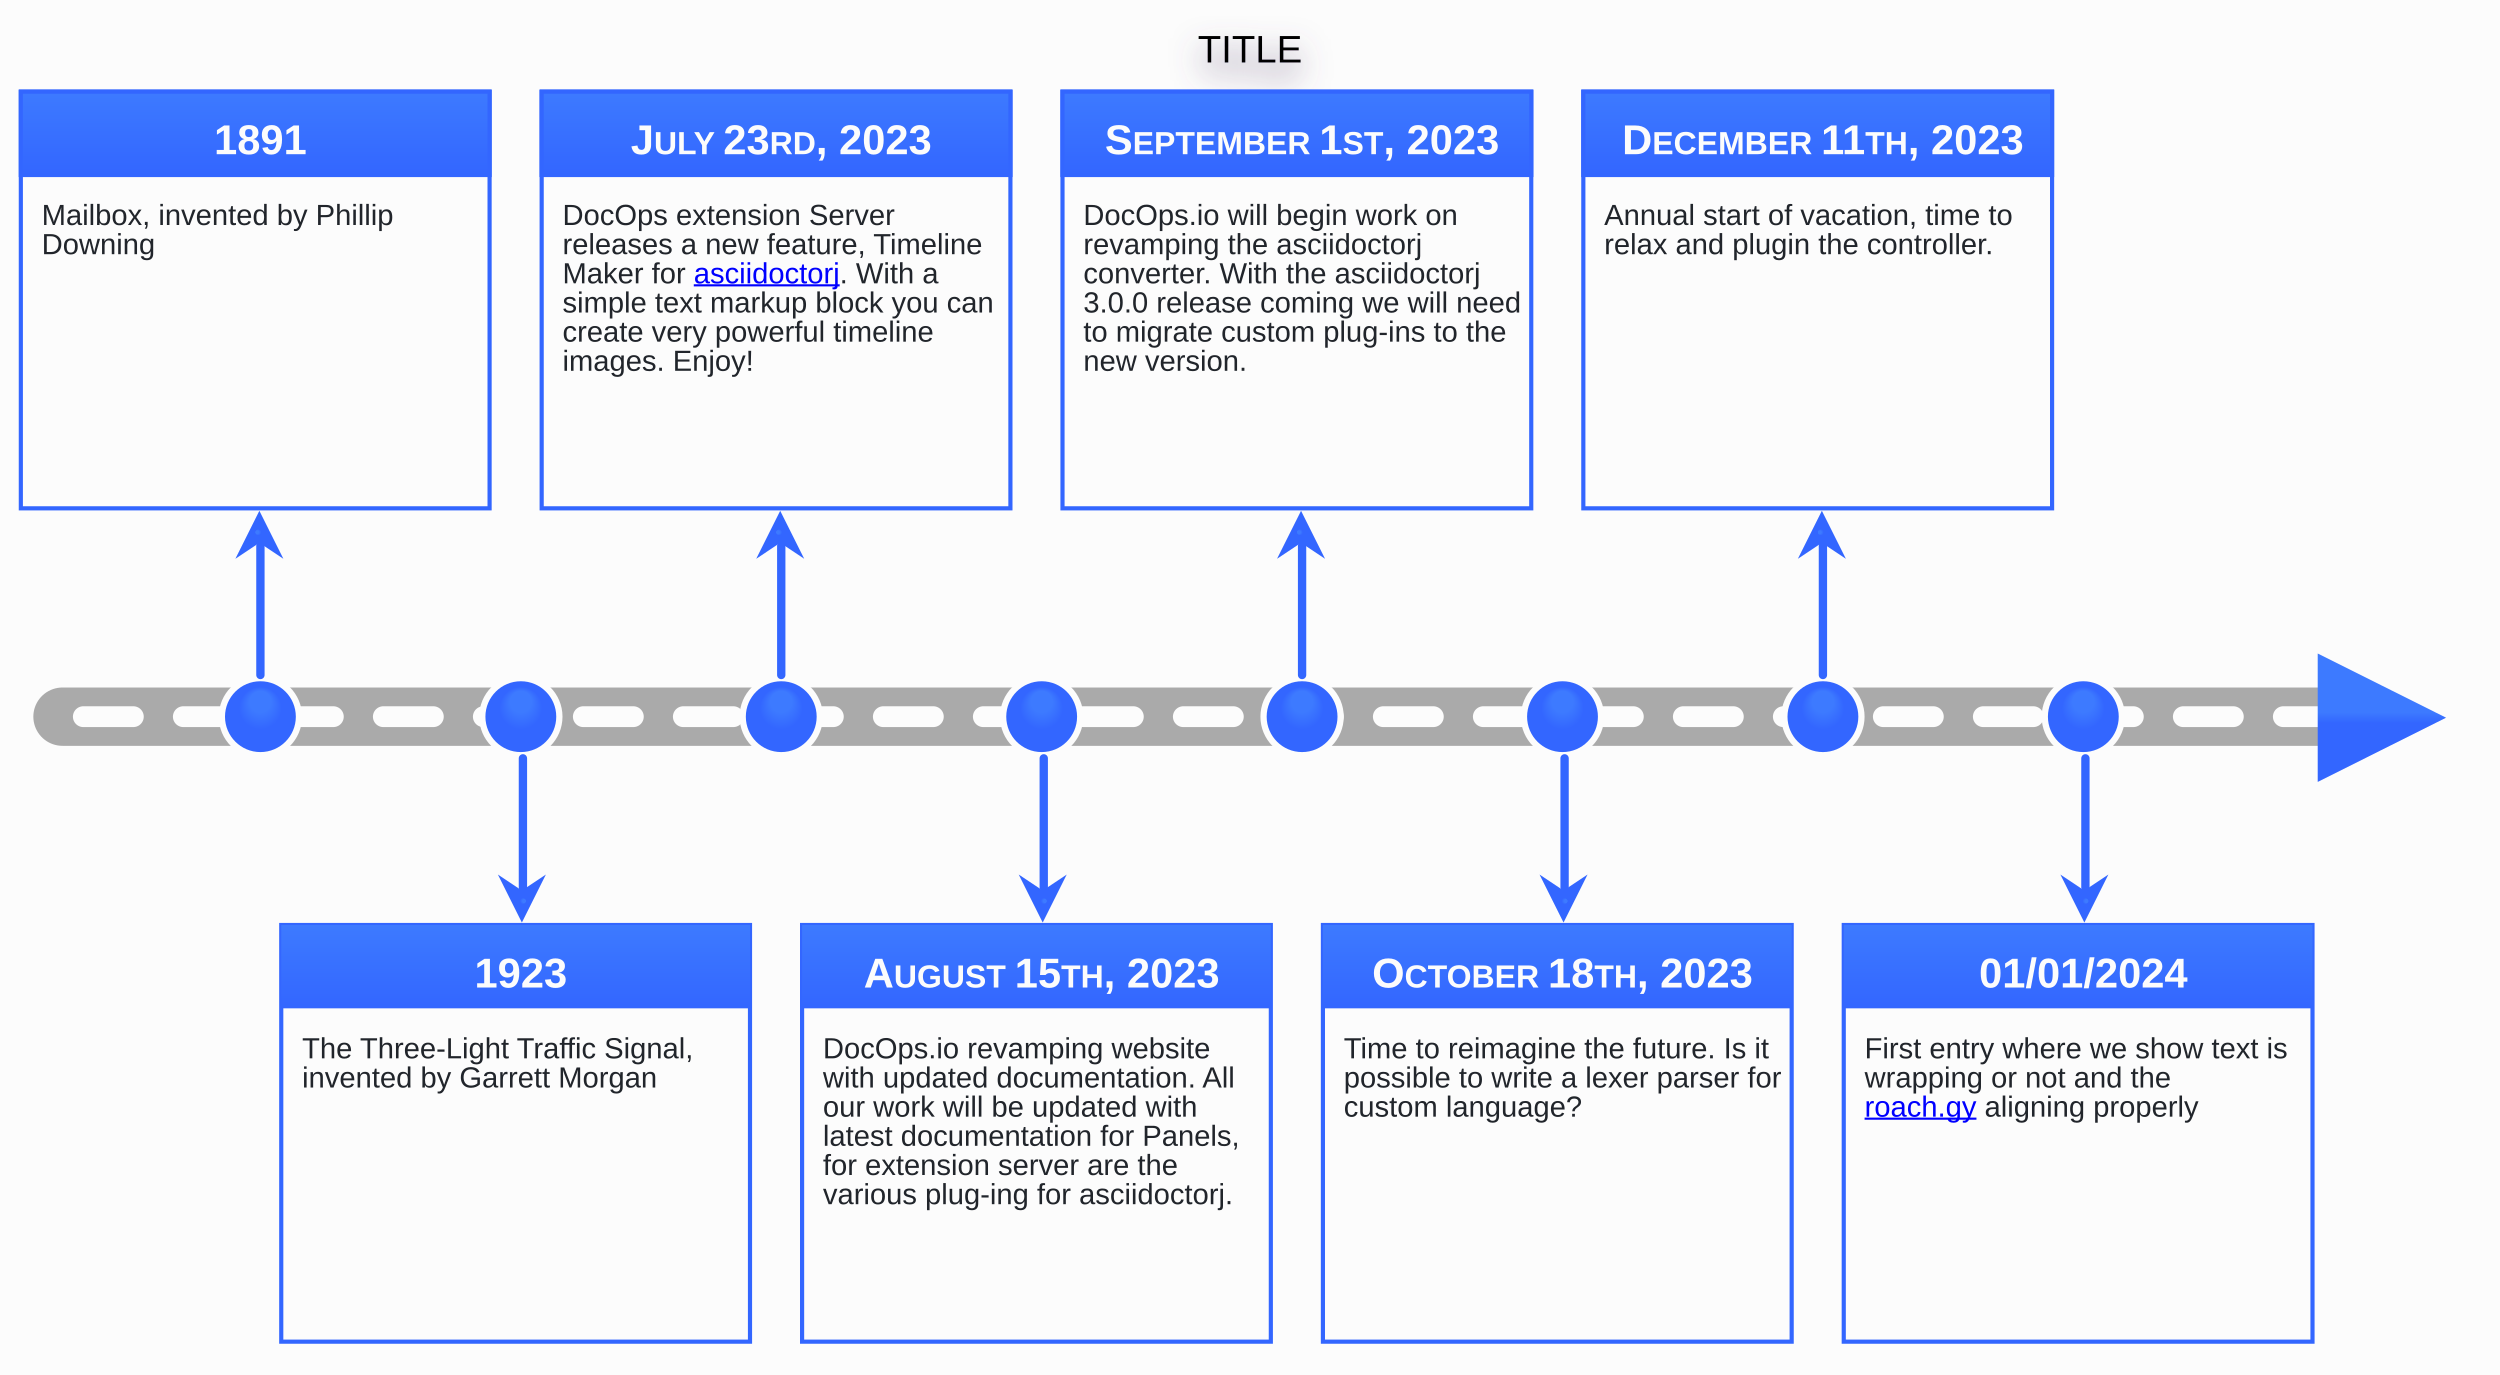
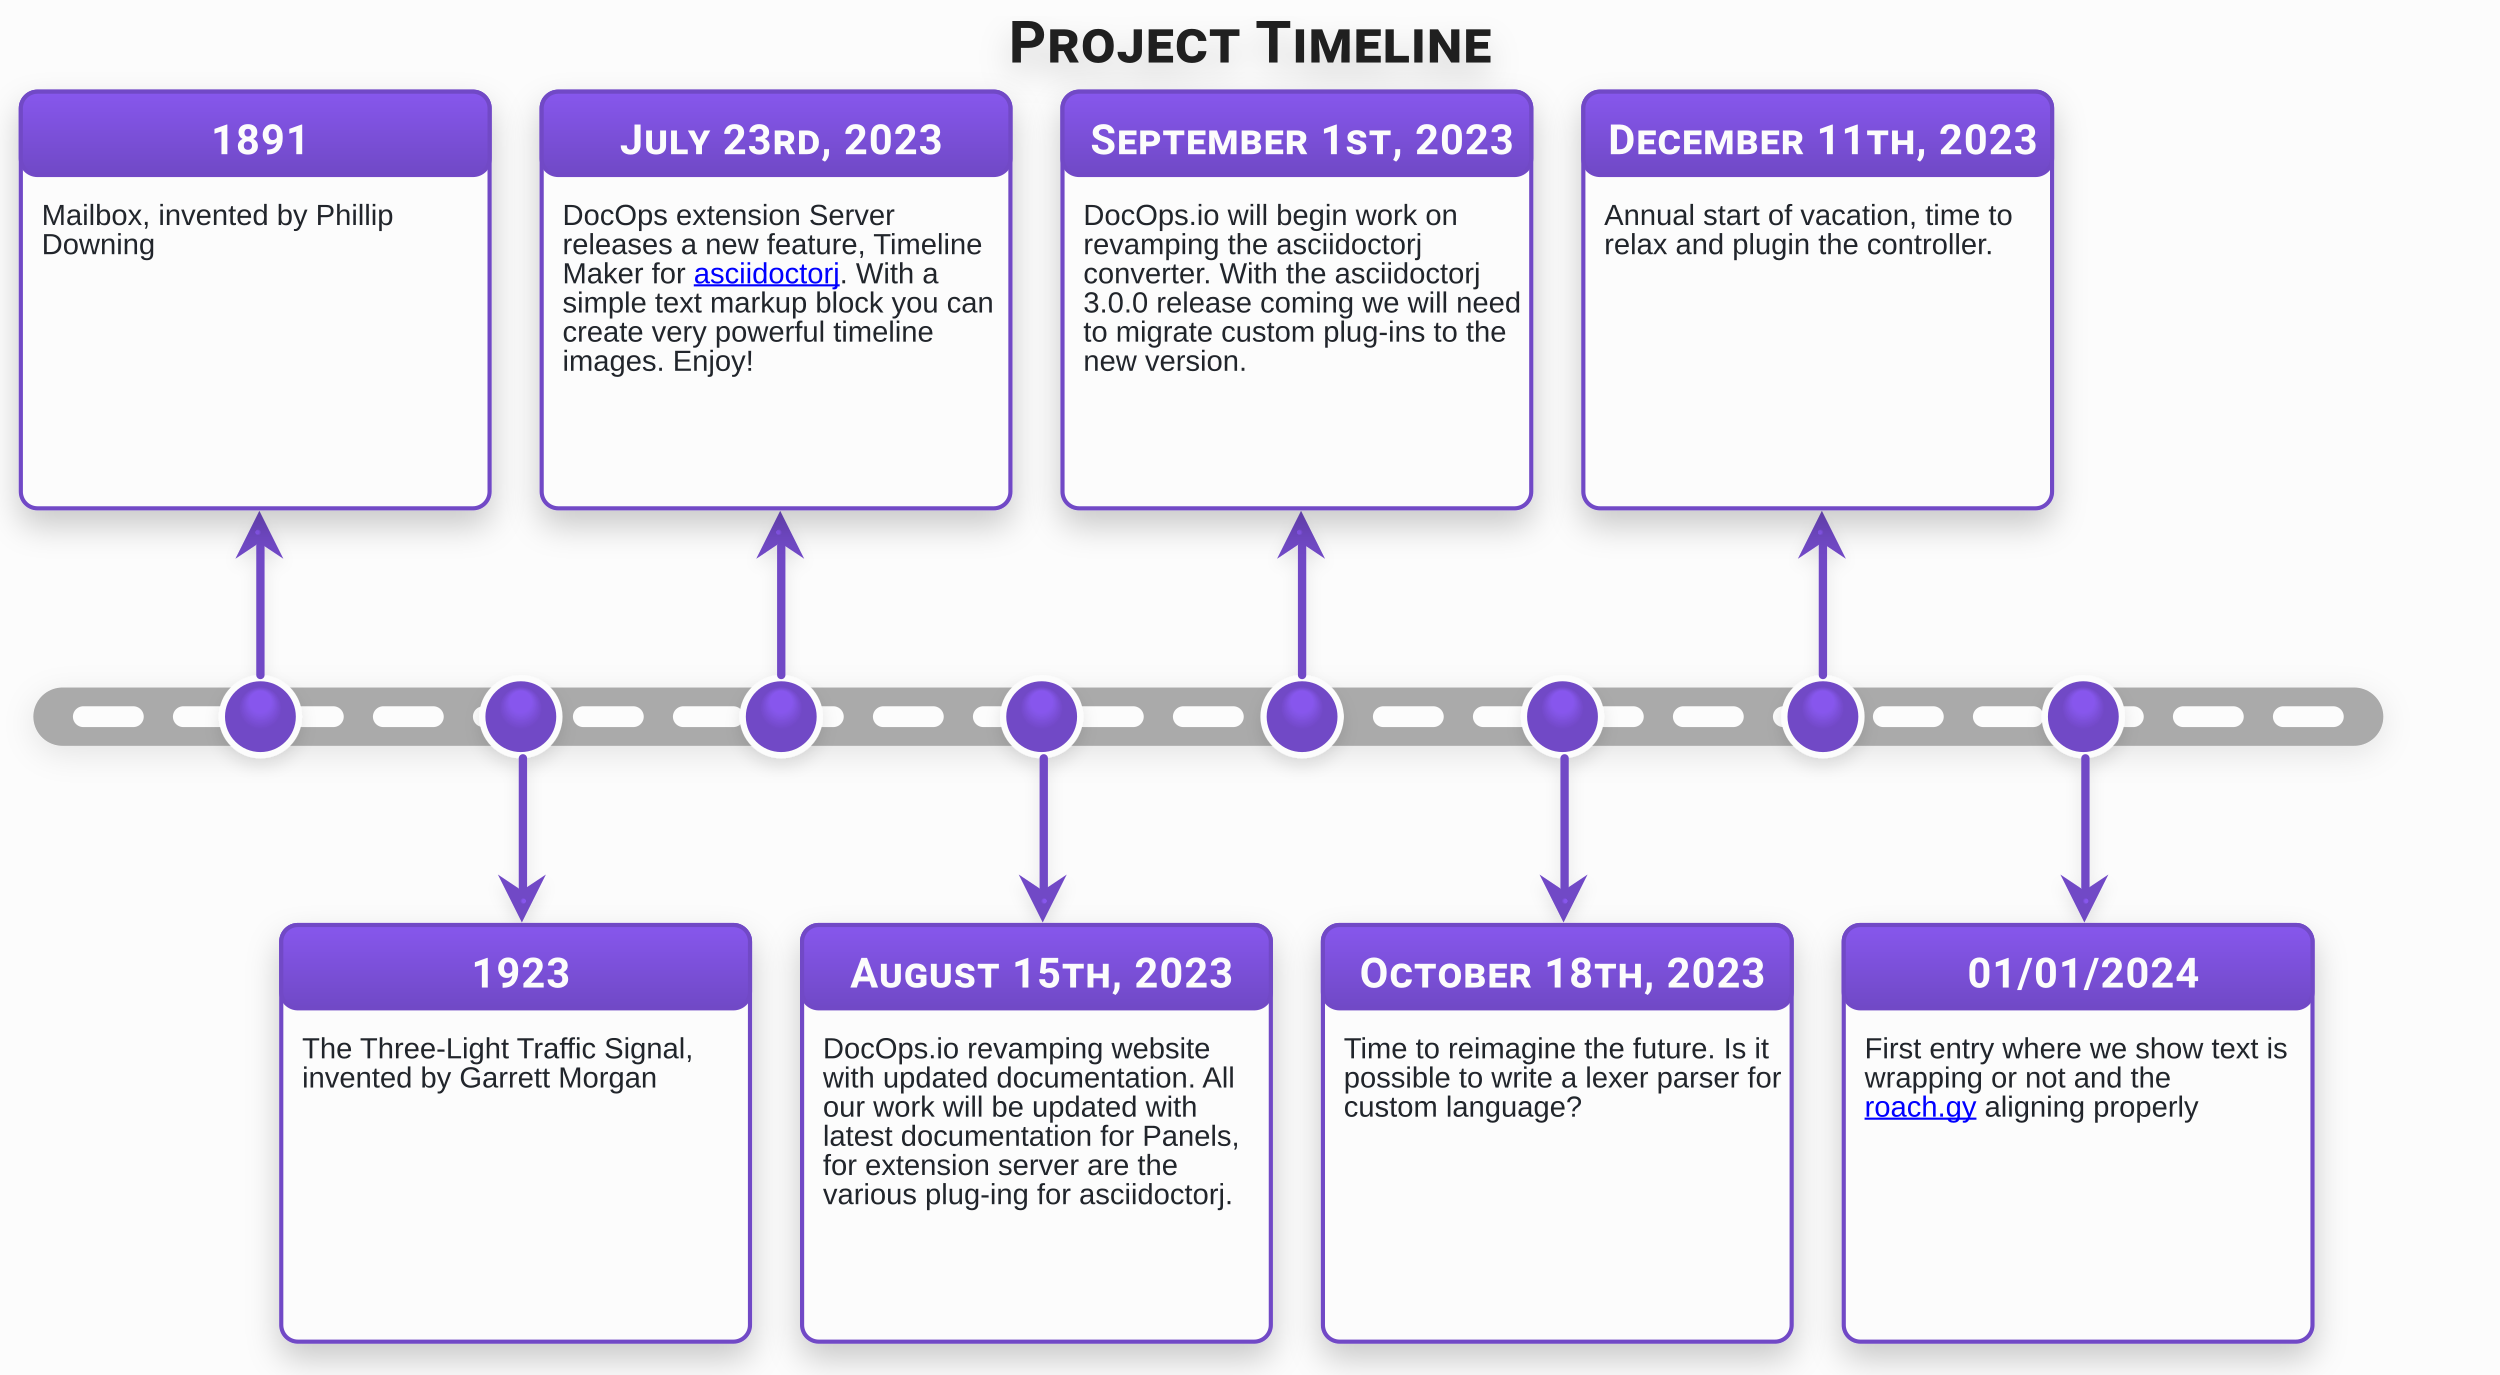
- <svg xmlns="http://www.w3.org/2000/svg" xmlns:xlink="http://www.w3.org/1999/xlink" width="720.0" height="396" viewBox="0 0 720.0 396" preserveAspectRatio="xMidYMin slice">
+ <svg xmlns="http://www.w3.org/2000/svg" xmlns:xlink="http://www.w3.org/1999/xlink" width="675" height="371.25" viewBox="0 0 1200.0 660.0" preserveAspectRatio="xMidYMin meet" id="id_89f6452a-658f-45d4-bf1e-84d61d933629">
  <defs>
    <linearGradient id="panelBack" x2="1" y2="1">
      <stop class="stop1" offset="0%" stop-color="#939393" />
      <stop class="stop2" offset="50%" stop-color="#5d5d5d" />
      <stop class="stop3" offset="100%" stop-color="#282828" />
    </linearGradient>
-     <linearGradient id="arrowColor_65e6d5a8-db6e-4e51-a840-d61fffae280c" x2="0%" y2="100%">
-       <stop stop-color="#3d7aff" stop-opacity="1" offset="0%" />
-       <stop stop-color="hsl(225.0,100.0%,60.0%)" stop-opacity="1" offset="100%" />
+     <linearGradient id="arrowColor_89f6452a-658f-45d4-bf1e-84d61d933629" x2="0%" y2="100%">
+       <stop stop-color="#8757ed" stop-opacity="1" offset="0%" />
+       <stop stop-color="hsl(259.0,52.3%,53.1%)" stop-opacity="1" offset="100%" />
    </linearGradient>
-     <linearGradient id="topBar_65e6d5a8-db6e-4e51-a840-d61fffae280c" x2="0%" y2="100%">
-       <stop stop-color="#3d7aff" stop-opacity="1" offset="0%" />
-       <stop stop-color="hsl(225.0,100.0%,60.0%)" stop-opacity="1" offset="100%" />
+     <linearGradient id="topBar_89f6452a-658f-45d4-bf1e-84d61d933629" x2="0%" y2="100%">
+       <stop stop-color="#8757ed" stop-opacity="1" offset="0%" />
+       <stop stop-color="hsl(259.0,52.3%,53.1%)" stop-opacity="1" offset="100%" />
    </linearGradient>
    <marker id="triangle" viewBox="0 0 10 10" refX="1" refY="5" markerUnits="strokeWidth" markerWidth="5" markerHeight="5" orient="auto">
      <path d="M 0 0 L 10 5 L 0 10 z" fill="#aaaaaa" />
    </marker>
-     <radialGradient id="outlineGradient_65e6d5a8-db6e-4e51-a840-d61fffae280c" cx="50%" cy="50%" r="50%" fx="50%" fy="20%">
-       <stop offset="30%" style="stop-color:#3d7aff; stop-opacity:1" />
-       <stop offset="60%" style="stop-color:#3366ff; stop-opacity:1" />
+     <radialGradient id="outlineGradient_89f6452a-658f-45d4-bf1e-84d61d933629" cx="50%" cy="50%" r="50%" fx="50%" fy="20%">
+       <stop offset="30%" style="stop-color:#8757ed; stop-opacity:1" />
+       <stop offset="60%" style="stop-color:#7149c6; stop-opacity:1" />
    </radialGradient>
    <style>
-         .edge { filter: drop-shadow(0 2mm 2mm #66557c); }
-         .cricleedge { filter: drop-shadow(0 2mm 2mm #a899bd); }
-         .odd { font-size:14px; font-family: Arial, Helvetica, sans-serif; fill: #000000;}
-         .even { font-size:14px; font-family: Arial, Helvetica, sans-serif; fill: #000000;}
-         .rmLink { fill: #0000bb; text-decoration: underline; }
-         .main_pane { fill: #f1f5f8; }
-         .each_tm { fill: #fcfcfc; }
-         .tm_title { fill: rgba(0, 0, 0, 0.96); }
+         #id_89f6452a-658f-45d4-bf1e-84d61d933629 .edge { filter: drop-shadow(0 2mm 2mm rgba(0, 0, 0, 0.2)); }
+         #id_89f6452a-658f-45d4-bf1e-84d61d933629 .cricleedge { filter: drop-shadow(0 1mm 2mm rgba(0, 0, 0, 0.15)); }
+         #id_89f6452a-658f-45d4-bf1e-84d61d933629 .odd { font-size:14px; font-family: Roboto, sans-serif; fill: #000000; }
+         #id_89f6452a-658f-45d4-bf1e-84d61d933629 .even { font-size:14px; font-family: Roboto, sans-serif; fill: #000000; }
+         #id_89f6452a-658f-45d4-bf1e-84d61d933629 .rmLink { fill: #1a73e8; text-decoration: underline; }
+         #id_89f6452a-658f-45d4-bf1e-84d61d933629 .main_pane { fill: #f8f9fa; }
+         #id_89f6452a-658f-45d4-bf1e-84d61d933629 .each_tm { fill: #fcfcfc; }
+         #id_89f6452a-658f-45d4-bf1e-84d61d933629 .tm_title { fill: rgba(0, 0, 0, 0.87); font-weight: 500; }
+         #id_89f6452a-658f-45d4-bf1e-84d61d933629 .timeline-entry { transition: transform 0.3s ease; }
+         #id_89f6452a-658f-45d4-bf1e-84d61d933629 .timeline-entry:hover {  }
+         #id_89f6452a-658f-45d4-bf1e-84d61d933629 .timeline-date { font-weight: 600; letter-spacing: 0.5px; }
+         #id_89f6452a-658f-45d4-bf1e-84d61d933629 .timeline-text { line-height: 1.5; }
+         #id_89f6452a-658f-45d4-bf1e-84d61d933629 .timeline-marker { filter: drop-shadow(0 1mm 1mm rgba(0, 0, 0, 0.1)); }
+         #id_89f6452a-658f-45d4-bf1e-84d61d933629 .timeline-road { filter: drop-shadow(0 1mm 2mm rgba(0, 0, 0, 0.1)); }
    </style>
  </defs>
  <rect fill="#fcfcfc" width="100%" height="100%" />
-   <g transform="scale(0.6)">
-     <text x="600" y="30" text-anchor="middle" style="font-size: 24px;font-family: Arial, Helvetica, sans-serif; font-variant:small-caps" class="edge" fill="#000000">title</text>
+   <g transform="scale(1)">
+     <text x="600" y="30" text-anchor="middle" style="font-size: 28px; font-family: Roboto, sans-serif; font-variant: small-caps; font-weight: 600; letter-spacing: 0.5px;" class="edge tm_title" fill="#000000">Project Timeline</text>
    <g transform="translate(0,24) scale(1.0)">
-       <g transform="translate(30,320)">
-         <path d="M0,0 h1100" stroke="#aaaaaa" stroke-width="28" fill="url(#arrowColor_65e6d5a8-db6e-4e51-a840-d61fffae280c)" class="raise" stroke-linecap="round" stroke-linejoin="round" />
+       <g transform="translate(30,320)" class="timeline-road">
+         <path d="M0,0 h1100" stroke="#aaaaaa" stroke-width="28" fill="url(#arrowColor_5fde772f-3c1d-4b65-b54f-313110145876)" class="raise" stroke-linecap="round" stroke-linejoin="round" />
        <line x1="10" y1="0" x2="1100" y2="0" stroke="#fcfcfc" stroke-width="10" fill="#ffffff" stroke-dasharray="24 24 24" stroke-linecap="round" stroke-linejoin="round" />
        <g transform="translate(1100,-2)">
-           <polygon points="0,5 0,0 5,2.5" stroke="url(#arrowColor_65e6d5a8-db6e-4e51-a840-d61fffae280c)" stroke-width="35" fill="url(#arrowColor_65e6d5a8-db6e-4e51-a840-d61fffae280c)" />
-         </g>
-       </g>
-       <g transform="translate(0,0)" class="odd">
-         <g transform="translate(125,320)">
-           <circle cx="0" cy="0" r="20" fill="#fcfcfc" />
-           <circle cx="0" cy="0" r="17" fill="url(#outlineGradient_65e6d5a8-db6e-4e51-a840-d61fffae280c)" />
-           <g transform="translate(-135,-182)">
-             <path d="M135,100 v62" stroke-width="4" stroke-linecap="round" stroke-linejoin="round" stroke="#3366ff" />
-           </g>
-           <g transform="translate(-3,-86),rotate(-90)">
-             <polygon points="0,5 1.667,2.5 0,0 5,2.5" stroke-width="7" stroke="url(#outlineGradient_65e6d5a8-db6e-4e51-a840-d61fffae280c)" />
-           </g>
-         </g>
-         <rect x="10" y="20" width="225" height="200" fill="#fcfcfc" stroke="#3366ff" stroke-width="2" />
-         <rect x="10" y="20" width="225" height="40" fill="url(#topBar_65e6d5a8-db6e-4e51-a840-d61fffae280c)" stroke="#3366ff" stroke-width="2" />
-         <text x="125" y="50" fill="#000000" text-anchor="middle" style="font-family: Arial, Helvetica, sans-serif;  text-anchor:middle; font-size: 20px; fill: #fcfcfc; letter-spacing: normal;font-weight: bold;font-variant: small-caps;" class="glass raiseText">
+           <polygon points="0,5 0,0 5,2.5" stroke="url(#arrowColor_5fde772f-3c1d-4b65-b54f-313110145876)" stroke-width="35" fill="url(#arrowColor_5fde772f-3c1d-4b65-b54f-313110145876)" />
+         </g>
+       </g>
+       <g transform="translate(0,0)" class="odd timeline-entry">
+         <g transform="translate(125,320)" class="timeline-marker">
+           <circle cx="0" cy="0" r="20" fill="#fcfcfc" />
+           <circle cx="0" cy="0" r="17" fill="url(#outlineGradient_89f6452a-658f-45d4-bf1e-84d61d933629)" />
+           <g transform="translate(-135,-182)">
+             <path d="M135,100 v62" stroke-width="4" stroke-linecap="round" stroke-linejoin="round" stroke="#7149c6" />
+           </g>
+           <g transform="translate(-3,-86),rotate(-90)">
+             <polygon points="0,5 1.667,2.5 0,0 5,2.5" stroke-width="7" stroke="url(#outlineGradient_89f6452a-658f-45d4-bf1e-84d61d933629)" />
+           </g>
+         </g>
+         <rect x="10" y="20" width="225" height="200" fill="#fcfcfc" stroke="#7149c6" stroke-width="2" rx="8" ry="8" class="edge" />
+         <rect x="10" y="20" width="225" height="40" fill="url(#topBar_89f6452a-658f-45d4-bf1e-84d61d933629)" stroke="#7149c6" stroke-width="2" rx="8" ry="8" />
+         <text x="125" y="50" fill="#000000" text-anchor="middle" style="font-family: Roboto, sans-serif; text-anchor:middle; font-size: 20px; fill: #fcfcfc; letter-spacing: 0.5px; font-weight: bold; font-variant: small-caps;" class="glass raiseText timeline-date">
        1891
    </text>
        <text x="20" y="70" font-size="14px" font-family="Arial, Helvetica, sans-serif" fill="#21252B">
          <tspan x="20" dy="14"> Mailbox, invented by Phillip </tspan>
          <tspan x="20" dy="14">Downing </tspan>
        </text>
      </g>
-       <g transform="translate(125,0)" class="even">
-         <g transform="translate(125,320)">
-           <circle cx="0" cy="0" r="20" fill="#fcfcfc" />
-           <circle cx="0" cy="0" r="17" fill="url(#outlineGradient_65e6d5a8-db6e-4e51-a840-d61fffae280c)" />
-           <g transform="translate(-134,-80)">
-             <path d="M135,100 v62" stroke-width="4" stroke-linecap="round" stroke-linejoin="round" stroke="#3366ff" />
-           </g>
-           <g transform="translate(3,86),rotate(90)">
-             <polygon points="0,5 1.667,2.5 0,0 5,2.5" stroke-width="7" stroke="url(#outlineGradient_65e6d5a8-db6e-4e51-a840-d61fffae280c)" />
-           </g>
-         </g>
-         <rect x="10" y="420" width="225" height="200" fill="#fcfcfc" stroke="#3366ff" stroke-width="2" />
-         <rect x="10" y="420" width="225" height="40" fill="url(#topBar_65e6d5a8-db6e-4e51-a840-d61fffae280c)" stroke-width="2" />
-         <text x="125" y="450" fill="#000000" text-anchor="middle" style="font-family: Arial, Helvetica, sans-serif;  text-anchor:middle; font-size: 20px; fill: #fcfcfc; letter-spacing: normal;font-weight: bold;font-variant: small-caps;" class="glass raiseText">
+       <g transform="translate(125,0)" class="even timeline-entry">
+         <g transform="translate(125,320)" class="timeline-marker">
+           <circle cx="0" cy="0" r="20" fill="#fcfcfc" />
+           <circle cx="0" cy="0" r="17" fill="url(#outlineGradient_89f6452a-658f-45d4-bf1e-84d61d933629)" />
+           <g transform="translate(-134,-80)">
+             <path d="M135,100 v62" stroke-width="4" stroke-linecap="round" stroke-linejoin="round" stroke="#7149c6" />
+           </g>
+           <g transform="translate(3,86),rotate(90)">
+             <polygon points="0,5 1.667,2.5 0,0 5,2.5" stroke-width="7" stroke="url(#outlineGradient_89f6452a-658f-45d4-bf1e-84d61d933629)" />
+           </g>
+         </g>
+         <rect x="10" y="420" width="225" height="200" fill="#fcfcfc" stroke="#7149c6" stroke-width="2" rx="8" ry="8" class="edge" />
+         <rect x="10" y="420" width="225" height="40" fill="url(#topBar_89f6452a-658f-45d4-bf1e-84d61d933629)" stroke="#7149c6" stroke-width="2" rx="8" ry="8" />
+         <text x="125" y="450" fill="#000000" text-anchor="middle" style="font-family: Roboto, sans-serif; text-anchor:middle; font-size: 20px; fill: #fcfcfc; letter-spacing: 0.5px; font-weight: bold; font-variant: small-caps;" class="glass raiseText timeline-date">
            1923
        </text>
        <text x="20" y="470" font-size="14px" font-family="Arial, Helvetica, sans-serif" fill="#21252B">
          <tspan x="20" dy="14"> The Three-Light Traffic Signal, </tspan>
          <tspan x="20" dy="14">invented by Garrett Morgan </tspan>
        </text>
      </g>
-       <g transform="translate(250,0)" class="odd">
-         <g transform="translate(125,320)">
-           <circle cx="0" cy="0" r="20" fill="#fcfcfc" />
-           <circle cx="0" cy="0" r="17" fill="url(#outlineGradient_65e6d5a8-db6e-4e51-a840-d61fffae280c)" />
-           <g transform="translate(-135,-182)">
-             <path d="M135,100 v62" stroke-width="4" stroke-linecap="round" stroke-linejoin="round" stroke="#3366ff" />
-           </g>
-           <g transform="translate(-3,-86),rotate(-90)">
-             <polygon points="0,5 1.667,2.5 0,0 5,2.5" stroke-width="7" stroke="url(#outlineGradient_65e6d5a8-db6e-4e51-a840-d61fffae280c)" />
-           </g>
-         </g>
-         <rect x="10" y="20" width="225" height="200" fill="#fcfcfc" stroke="#3366ff" stroke-width="2" />
-         <rect x="10" y="20" width="225" height="40" fill="url(#topBar_65e6d5a8-db6e-4e51-a840-d61fffae280c)" stroke="#3366ff" stroke-width="2" />
-         <text x="125" y="50" fill="#000000" text-anchor="middle" style="font-family: Arial, Helvetica, sans-serif;  text-anchor:middle; font-size: 20px; fill: #fcfcfc; letter-spacing: normal;font-weight: bold;font-variant: small-caps;" class="glass raiseText">
+       <g transform="translate(250,0)" class="odd timeline-entry">
+         <g transform="translate(125,320)" class="timeline-marker">
+           <circle cx="0" cy="0" r="20" fill="#fcfcfc" />
+           <circle cx="0" cy="0" r="17" fill="url(#outlineGradient_89f6452a-658f-45d4-bf1e-84d61d933629)" />
+           <g transform="translate(-135,-182)">
+             <path d="M135,100 v62" stroke-width="4" stroke-linecap="round" stroke-linejoin="round" stroke="#7149c6" />
+           </g>
+           <g transform="translate(-3,-86),rotate(-90)">
+             <polygon points="0,5 1.667,2.5 0,0 5,2.5" stroke-width="7" stroke="url(#outlineGradient_89f6452a-658f-45d4-bf1e-84d61d933629)" />
+           </g>
+         </g>
+         <rect x="10" y="20" width="225" height="200" fill="#fcfcfc" stroke="#7149c6" stroke-width="2" rx="8" ry="8" class="edge" />
+         <rect x="10" y="20" width="225" height="40" fill="url(#topBar_89f6452a-658f-45d4-bf1e-84d61d933629)" stroke="#7149c6" stroke-width="2" rx="8" ry="8" />
+         <text x="125" y="50" fill="#000000" text-anchor="middle" style="font-family: Roboto, sans-serif; text-anchor:middle; font-size: 20px; fill: #fcfcfc; letter-spacing: 0.5px; font-weight: bold; font-variant: small-caps;" class="glass raiseText timeline-date">
            July 23rd, 2023
        </text>
        <text x="20" y="70" font-size="14px" font-family="Arial, Helvetica, sans-serif" fill="#21252B">
          <tspan x="20" dy="14"> DocOps extension Server </tspan>
          <tspan x="20" dy="14">releases a new feature, Timeline </tspan>
          <tspan x="20" dy="14">Maker for <a xlink:href="https://github.com/asciidoctor/asciidoctorj" target="_blank" style="fill: blue; text-decoration: underline;">asciidoctorj</a>. With a </tspan>
          <tspan x="20" dy="14">simple text markup block you can </tspan>
          <tspan x="20" dy="14">create very powerful timeline </tspan>
          <tspan x="20" dy="14">images. Enjoy! </tspan>
        </text>
      </g>
-       <g transform="translate(375,0)" class="even">
-         <g transform="translate(125,320)">
-           <circle cx="0" cy="0" r="20" fill="#fcfcfc" />
-           <circle cx="0" cy="0" r="17" fill="url(#outlineGradient_65e6d5a8-db6e-4e51-a840-d61fffae280c)" />
-           <g transform="translate(-134,-80)">
-             <path d="M135,100 v62" stroke-width="4" stroke-linecap="round" stroke-linejoin="round" stroke="#3366ff" />
-           </g>
-           <g transform="translate(3,86),rotate(90)">
-             <polygon points="0,5 1.667,2.5 0,0 5,2.5" stroke-width="7" stroke="url(#outlineGradient_65e6d5a8-db6e-4e51-a840-d61fffae280c)" />
-           </g>
-         </g>
-         <rect x="10" y="420" width="225" height="200" fill="#fcfcfc" stroke="#3366ff" stroke-width="2" />
-         <rect x="10" y="420" width="225" height="40" fill="url(#topBar_65e6d5a8-db6e-4e51-a840-d61fffae280c)" stroke-width="2" />
-         <text x="125" y="450" fill="#000000" text-anchor="middle" style="font-family: Arial, Helvetica, sans-serif;  text-anchor:middle; font-size: 20px; fill: #fcfcfc; letter-spacing: normal;font-weight: bold;font-variant: small-caps;" class="glass raiseText">
+       <g transform="translate(375,0)" class="even timeline-entry">
+         <g transform="translate(125,320)" class="timeline-marker">
+           <circle cx="0" cy="0" r="20" fill="#fcfcfc" />
+           <circle cx="0" cy="0" r="17" fill="url(#outlineGradient_89f6452a-658f-45d4-bf1e-84d61d933629)" />
+           <g transform="translate(-134,-80)">
+             <path d="M135,100 v62" stroke-width="4" stroke-linecap="round" stroke-linejoin="round" stroke="#7149c6" />
+           </g>
+           <g transform="translate(3,86),rotate(90)">
+             <polygon points="0,5 1.667,2.5 0,0 5,2.5" stroke-width="7" stroke="url(#outlineGradient_89f6452a-658f-45d4-bf1e-84d61d933629)" />
+           </g>
+         </g>
+         <rect x="10" y="420" width="225" height="200" fill="#fcfcfc" stroke="#7149c6" stroke-width="2" rx="8" ry="8" class="edge" />
+         <rect x="10" y="420" width="225" height="40" fill="url(#topBar_89f6452a-658f-45d4-bf1e-84d61d933629)" stroke="#7149c6" stroke-width="2" rx="8" ry="8" />
+         <text x="125" y="450" fill="#000000" text-anchor="middle" style="font-family: Roboto, sans-serif; text-anchor:middle; font-size: 20px; fill: #fcfcfc; letter-spacing: 0.5px; font-weight: bold; font-variant: small-caps;" class="glass raiseText timeline-date">
            August 15th, 2023
        </text>
        <text x="20" y="470" font-size="14px" font-family="Arial, Helvetica, sans-serif" fill="#21252B">
          <tspan x="20" dy="14"> DocOps.io revamping website </tspan>
          <tspan x="20" dy="14">with updated documentation. All </tspan>
          <tspan x="20" dy="14">our work will be updated with </tspan>
          <tspan x="20" dy="14">latest documentation for Panels, </tspan>
          <tspan x="20" dy="14">for extension server are the </tspan>
          <tspan x="20" dy="14">various plug-ing for asciidoctorj. </tspan>
        </text>
      </g>
-       <g transform="translate(500,0)" class="odd">
-         <g transform="translate(125,320)">
-           <circle cx="0" cy="0" r="20" fill="#fcfcfc" />
-           <circle cx="0" cy="0" r="17" fill="url(#outlineGradient_65e6d5a8-db6e-4e51-a840-d61fffae280c)" />
-           <g transform="translate(-135,-182)">
-             <path d="M135,100 v62" stroke-width="4" stroke-linecap="round" stroke-linejoin="round" stroke="#3366ff" />
-           </g>
-           <g transform="translate(-3,-86),rotate(-90)">
-             <polygon points="0,5 1.667,2.5 0,0 5,2.5" stroke-width="7" stroke="url(#outlineGradient_65e6d5a8-db6e-4e51-a840-d61fffae280c)" />
-           </g>
-         </g>
-         <rect x="10" y="20" width="225" height="200" fill="#fcfcfc" stroke="#3366ff" stroke-width="2" />
-         <rect x="10" y="20" width="225" height="40" fill="url(#topBar_65e6d5a8-db6e-4e51-a840-d61fffae280c)" stroke="#3366ff" stroke-width="2" />
-         <text x="125" y="50" fill="#000000" text-anchor="middle" style="font-family: Arial, Helvetica, sans-serif;  text-anchor:middle; font-size: 20px; fill: #fcfcfc; letter-spacing: normal;font-weight: bold;font-variant: small-caps;" class="glass raiseText">
+       <g transform="translate(500,0)" class="odd timeline-entry">
+         <g transform="translate(125,320)" class="timeline-marker">
+           <circle cx="0" cy="0" r="20" fill="#fcfcfc" />
+           <circle cx="0" cy="0" r="17" fill="url(#outlineGradient_89f6452a-658f-45d4-bf1e-84d61d933629)" />
+           <g transform="translate(-135,-182)">
+             <path d="M135,100 v62" stroke-width="4" stroke-linecap="round" stroke-linejoin="round" stroke="#7149c6" />
+           </g>
+           <g transform="translate(-3,-86),rotate(-90)">
+             <polygon points="0,5 1.667,2.5 0,0 5,2.5" stroke-width="7" stroke="url(#outlineGradient_89f6452a-658f-45d4-bf1e-84d61d933629)" />
+           </g>
+         </g>
+         <rect x="10" y="20" width="225" height="200" fill="#fcfcfc" stroke="#7149c6" stroke-width="2" rx="8" ry="8" class="edge" />
+         <rect x="10" y="20" width="225" height="40" fill="url(#topBar_89f6452a-658f-45d4-bf1e-84d61d933629)" stroke="#7149c6" stroke-width="2" rx="8" ry="8" />
+         <text x="125" y="50" fill="#000000" text-anchor="middle" style="font-family: Roboto, sans-serif; text-anchor:middle; font-size: 20px; fill: #fcfcfc; letter-spacing: 0.5px; font-weight: bold; font-variant: small-caps;" class="glass raiseText timeline-date">
            September 1st, 2023
        </text>
        <text x="20" y="70" font-size="14px" font-family="Arial, Helvetica, sans-serif" fill="#21252B">
          <tspan x="20" dy="14"> DocOps.io will begin work on </tspan>
          <tspan x="20" dy="14">revamping the asciidoctorj </tspan>
          <tspan x="20" dy="14">converter. With the asciidoctorj </tspan>
          <tspan x="20" dy="14">3.0.0 release coming we will need </tspan>
          <tspan x="20" dy="14">to migrate custom plug-ins to the </tspan>
          <tspan x="20" dy="14">new version. </tspan>
        </text>
      </g>
-       <g transform="translate(625,0)" class="even">
-         <g transform="translate(125,320)">
-           <circle cx="0" cy="0" r="20" fill="#fcfcfc" />
-           <circle cx="0" cy="0" r="17" fill="url(#outlineGradient_65e6d5a8-db6e-4e51-a840-d61fffae280c)" />
-           <g transform="translate(-134,-80)">
-             <path d="M135,100 v62" stroke-width="4" stroke-linecap="round" stroke-linejoin="round" stroke="#3366ff" />
-           </g>
-           <g transform="translate(3,86),rotate(90)">
-             <polygon points="0,5 1.667,2.5 0,0 5,2.5" stroke-width="7" stroke="url(#outlineGradient_65e6d5a8-db6e-4e51-a840-d61fffae280c)" />
-           </g>
-         </g>
-         <rect x="10" y="420" width="225" height="200" fill="#fcfcfc" stroke="#3366ff" stroke-width="2" />
-         <rect x="10" y="420" width="225" height="40" fill="url(#topBar_65e6d5a8-db6e-4e51-a840-d61fffae280c)" stroke-width="2" />
-         <text x="125" y="450" fill="#000000" text-anchor="middle" style="font-family: Arial, Helvetica, sans-serif;  text-anchor:middle; font-size: 20px; fill: #fcfcfc; letter-spacing: normal;font-weight: bold;font-variant: small-caps;" class="glass raiseText">
+       <g transform="translate(625,0)" class="even timeline-entry">
+         <g transform="translate(125,320)" class="timeline-marker">
+           <circle cx="0" cy="0" r="20" fill="#fcfcfc" />
+           <circle cx="0" cy="0" r="17" fill="url(#outlineGradient_89f6452a-658f-45d4-bf1e-84d61d933629)" />
+           <g transform="translate(-134,-80)">
+             <path d="M135,100 v62" stroke-width="4" stroke-linecap="round" stroke-linejoin="round" stroke="#7149c6" />
+           </g>
+           <g transform="translate(3,86),rotate(90)">
+             <polygon points="0,5 1.667,2.5 0,0 5,2.5" stroke-width="7" stroke="url(#outlineGradient_89f6452a-658f-45d4-bf1e-84d61d933629)" />
+           </g>
+         </g>
+         <rect x="10" y="420" width="225" height="200" fill="#fcfcfc" stroke="#7149c6" stroke-width="2" rx="8" ry="8" class="edge" />
+         <rect x="10" y="420" width="225" height="40" fill="url(#topBar_89f6452a-658f-45d4-bf1e-84d61d933629)" stroke="#7149c6" stroke-width="2" rx="8" ry="8" />
+         <text x="125" y="450" fill="#000000" text-anchor="middle" style="font-family: Roboto, sans-serif; text-anchor:middle; font-size: 20px; fill: #fcfcfc; letter-spacing: 0.5px; font-weight: bold; font-variant: small-caps;" class="glass raiseText timeline-date">
            October 18th, 2023
        </text>
        <text x="20" y="470" font-size="14px" font-family="Arial, Helvetica, sans-serif" fill="#21252B">
          <tspan x="20" dy="14"> Time to reimagine the future. Is it </tspan>
          <tspan x="20" dy="14">possible to write a lexer parser for </tspan>
          <tspan x="20" dy="14">custom language? </tspan>
        </text>
      </g>
-       <g transform="translate(750,0)" class="odd">
-         <g transform="translate(125,320)">
-           <circle cx="0" cy="0" r="20" fill="#fcfcfc" />
-           <circle cx="0" cy="0" r="17" fill="url(#outlineGradient_65e6d5a8-db6e-4e51-a840-d61fffae280c)" />
-           <g transform="translate(-135,-182)">
-             <path d="M135,100 v62" stroke-width="4" stroke-linecap="round" stroke-linejoin="round" stroke="#3366ff" />
-           </g>
-           <g transform="translate(-3,-86),rotate(-90)">
-             <polygon points="0,5 1.667,2.5 0,0 5,2.5" stroke-width="7" stroke="url(#outlineGradient_65e6d5a8-db6e-4e51-a840-d61fffae280c)" />
-           </g>
-         </g>
-         <rect x="10" y="20" width="225" height="200" fill="#fcfcfc" stroke="#3366ff" stroke-width="2" />
-         <rect x="10" y="20" width="225" height="40" fill="url(#topBar_65e6d5a8-db6e-4e51-a840-d61fffae280c)" stroke="#3366ff" stroke-width="2" />
-         <text x="125" y="50" fill="#000000" text-anchor="middle" style="font-family: Arial, Helvetica, sans-serif;  text-anchor:middle; font-size: 20px; fill: #fcfcfc; letter-spacing: normal;font-weight: bold;font-variant: small-caps;" class="glass raiseText">
+       <g transform="translate(750,0)" class="odd timeline-entry">
+         <g transform="translate(125,320)" class="timeline-marker">
+           <circle cx="0" cy="0" r="20" fill="#fcfcfc" />
+           <circle cx="0" cy="0" r="17" fill="url(#outlineGradient_89f6452a-658f-45d4-bf1e-84d61d933629)" />
+           <g transform="translate(-135,-182)">
+             <path d="M135,100 v62" stroke-width="4" stroke-linecap="round" stroke-linejoin="round" stroke="#7149c6" />
+           </g>
+           <g transform="translate(-3,-86),rotate(-90)">
+             <polygon points="0,5 1.667,2.5 0,0 5,2.5" stroke-width="7" stroke="url(#outlineGradient_89f6452a-658f-45d4-bf1e-84d61d933629)" />
+           </g>
+         </g>
+         <rect x="10" y="20" width="225" height="200" fill="#fcfcfc" stroke="#7149c6" stroke-width="2" rx="8" ry="8" class="edge" />
+         <rect x="10" y="20" width="225" height="40" fill="url(#topBar_89f6452a-658f-45d4-bf1e-84d61d933629)" stroke="#7149c6" stroke-width="2" rx="8" ry="8" />
+         <text x="125" y="50" fill="#000000" text-anchor="middle" style="font-family: Roboto, sans-serif; text-anchor:middle; font-size: 20px; fill: #fcfcfc; letter-spacing: 0.5px; font-weight: bold; font-variant: small-caps;" class="glass raiseText timeline-date">
            December 11th, 2023
        </text>
        <text x="20" y="70" font-size="14px" font-family="Arial, Helvetica, sans-serif" fill="#21252B">
          <tspan x="20" dy="14"> Annual start of vacation, time to </tspan>
          <tspan x="20" dy="14">relax and plugin the controller. </tspan>
        </text>
      </g>
-       <g transform="translate(875,0)" class="even">
-         <g transform="translate(125,320)">
-           <circle cx="0" cy="0" r="20" fill="#fcfcfc" />
-           <circle cx="0" cy="0" r="17" fill="url(#outlineGradient_65e6d5a8-db6e-4e51-a840-d61fffae280c)" />
-           <g transform="translate(-134,-80)">
-             <path d="M135,100 v62" stroke-width="4" stroke-linecap="round" stroke-linejoin="round" stroke="#3366ff" />
-           </g>
-           <g transform="translate(3,86),rotate(90)">
-             <polygon points="0,5 1.667,2.5 0,0 5,2.5" stroke-width="7" stroke="url(#outlineGradient_65e6d5a8-db6e-4e51-a840-d61fffae280c)" />
-           </g>
-         </g>
-         <rect x="10" y="420" width="225" height="200" fill="#fcfcfc" stroke="#3366ff" stroke-width="2" />
-         <rect x="10" y="420" width="225" height="40" fill="url(#topBar_65e6d5a8-db6e-4e51-a840-d61fffae280c)" stroke-width="2" />
-         <text x="125" y="450" fill="#000000" text-anchor="middle" style="font-family: Arial, Helvetica, sans-serif;  text-anchor:middle; font-size: 20px; fill: #fcfcfc; letter-spacing: normal;font-weight: bold;font-variant: small-caps;" class="glass raiseText">
+       <g transform="translate(875,0)" class="even timeline-entry">
+         <g transform="translate(125,320)" class="timeline-marker">
+           <circle cx="0" cy="0" r="20" fill="#fcfcfc" />
+           <circle cx="0" cy="0" r="17" fill="url(#outlineGradient_89f6452a-658f-45d4-bf1e-84d61d933629)" />
+           <g transform="translate(-134,-80)">
+             <path d="M135,100 v62" stroke-width="4" stroke-linecap="round" stroke-linejoin="round" stroke="#7149c6" />
+           </g>
+           <g transform="translate(3,86),rotate(90)">
+             <polygon points="0,5 1.667,2.5 0,0 5,2.5" stroke-width="7" stroke="url(#outlineGradient_89f6452a-658f-45d4-bf1e-84d61d933629)" />
+           </g>
+         </g>
+         <rect x="10" y="420" width="225" height="200" fill="#fcfcfc" stroke="#7149c6" stroke-width="2" rx="8" ry="8" class="edge" />
+         <rect x="10" y="420" width="225" height="40" fill="url(#topBar_89f6452a-658f-45d4-bf1e-84d61d933629)" stroke="#7149c6" stroke-width="2" rx="8" ry="8" />
+         <text x="125" y="450" fill="#000000" text-anchor="middle" style="font-family: Roboto, sans-serif; text-anchor:middle; font-size: 20px; fill: #fcfcfc; letter-spacing: 0.5px; font-weight: bold; font-variant: small-caps;" class="glass raiseText timeline-date">
            01/01/2024
        </text>
        <text x="20" y="470" font-size="14px" font-family="Arial, Helvetica, sans-serif" fill="#21252B">
          <tspan x="20" dy="14"> First entry where we show text is </tspan>
          <tspan x="20" dy="14">wrapping or not and the </tspan>
          <tspan x="20" dy="14">
            <a xlink:href="https://roach.gy" target="_blank" style="fill: blue; text-decoration: underline;">roach.gy</a> aligning properly  </tspan>
        </text>
      </g>
    </g>
  </g>
</svg>
